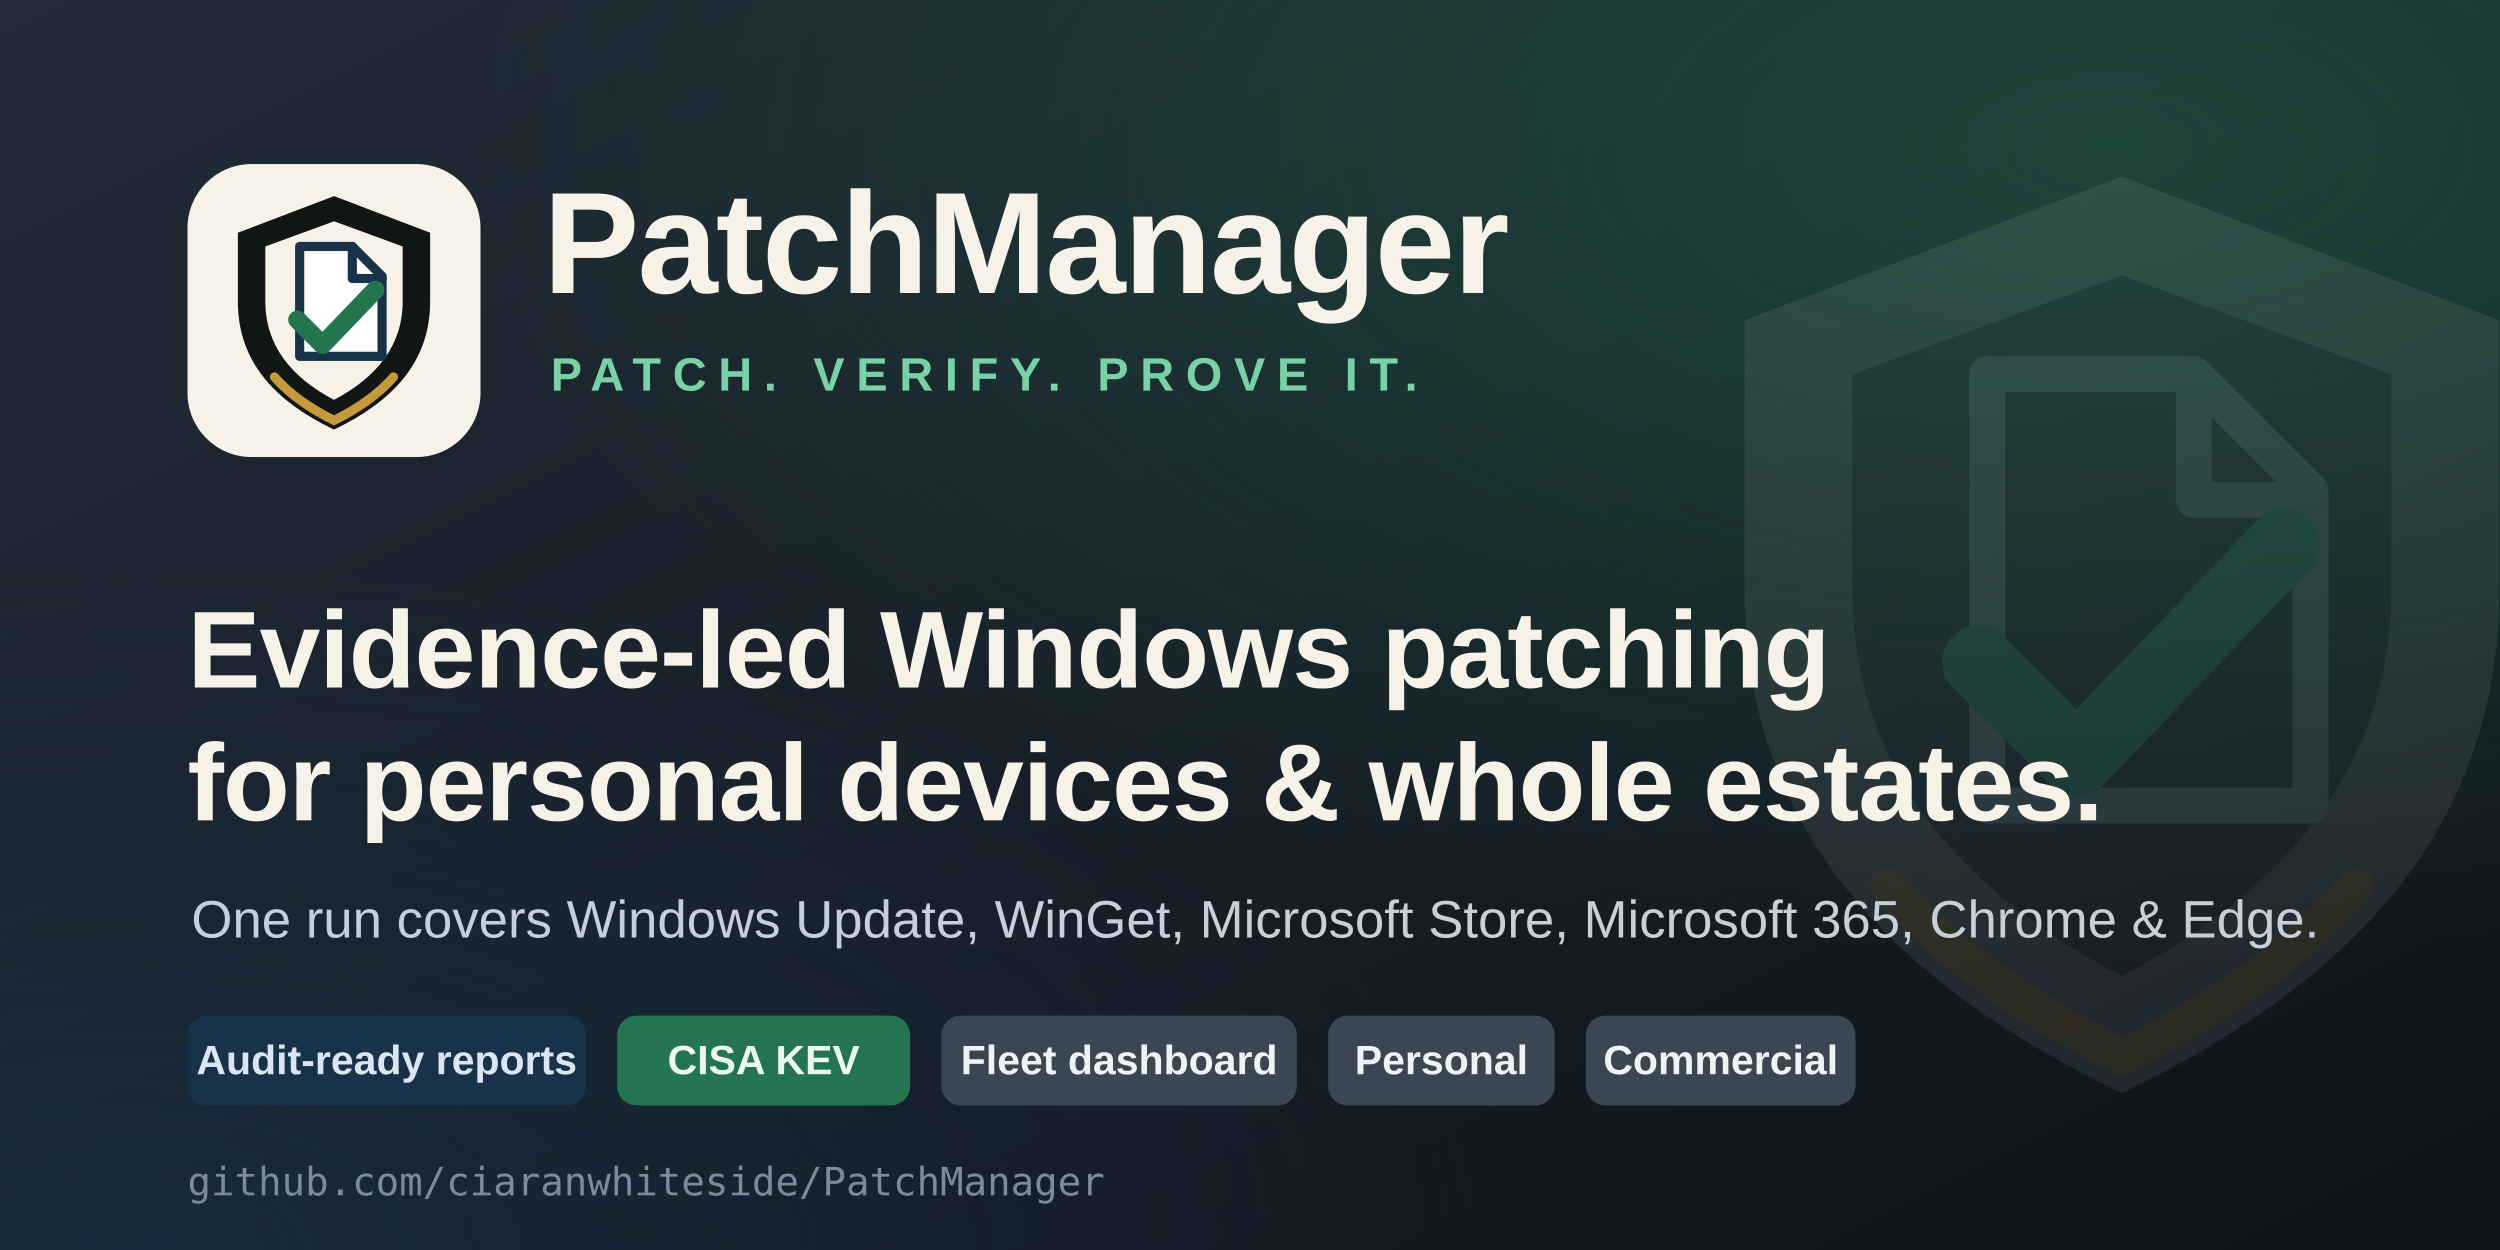
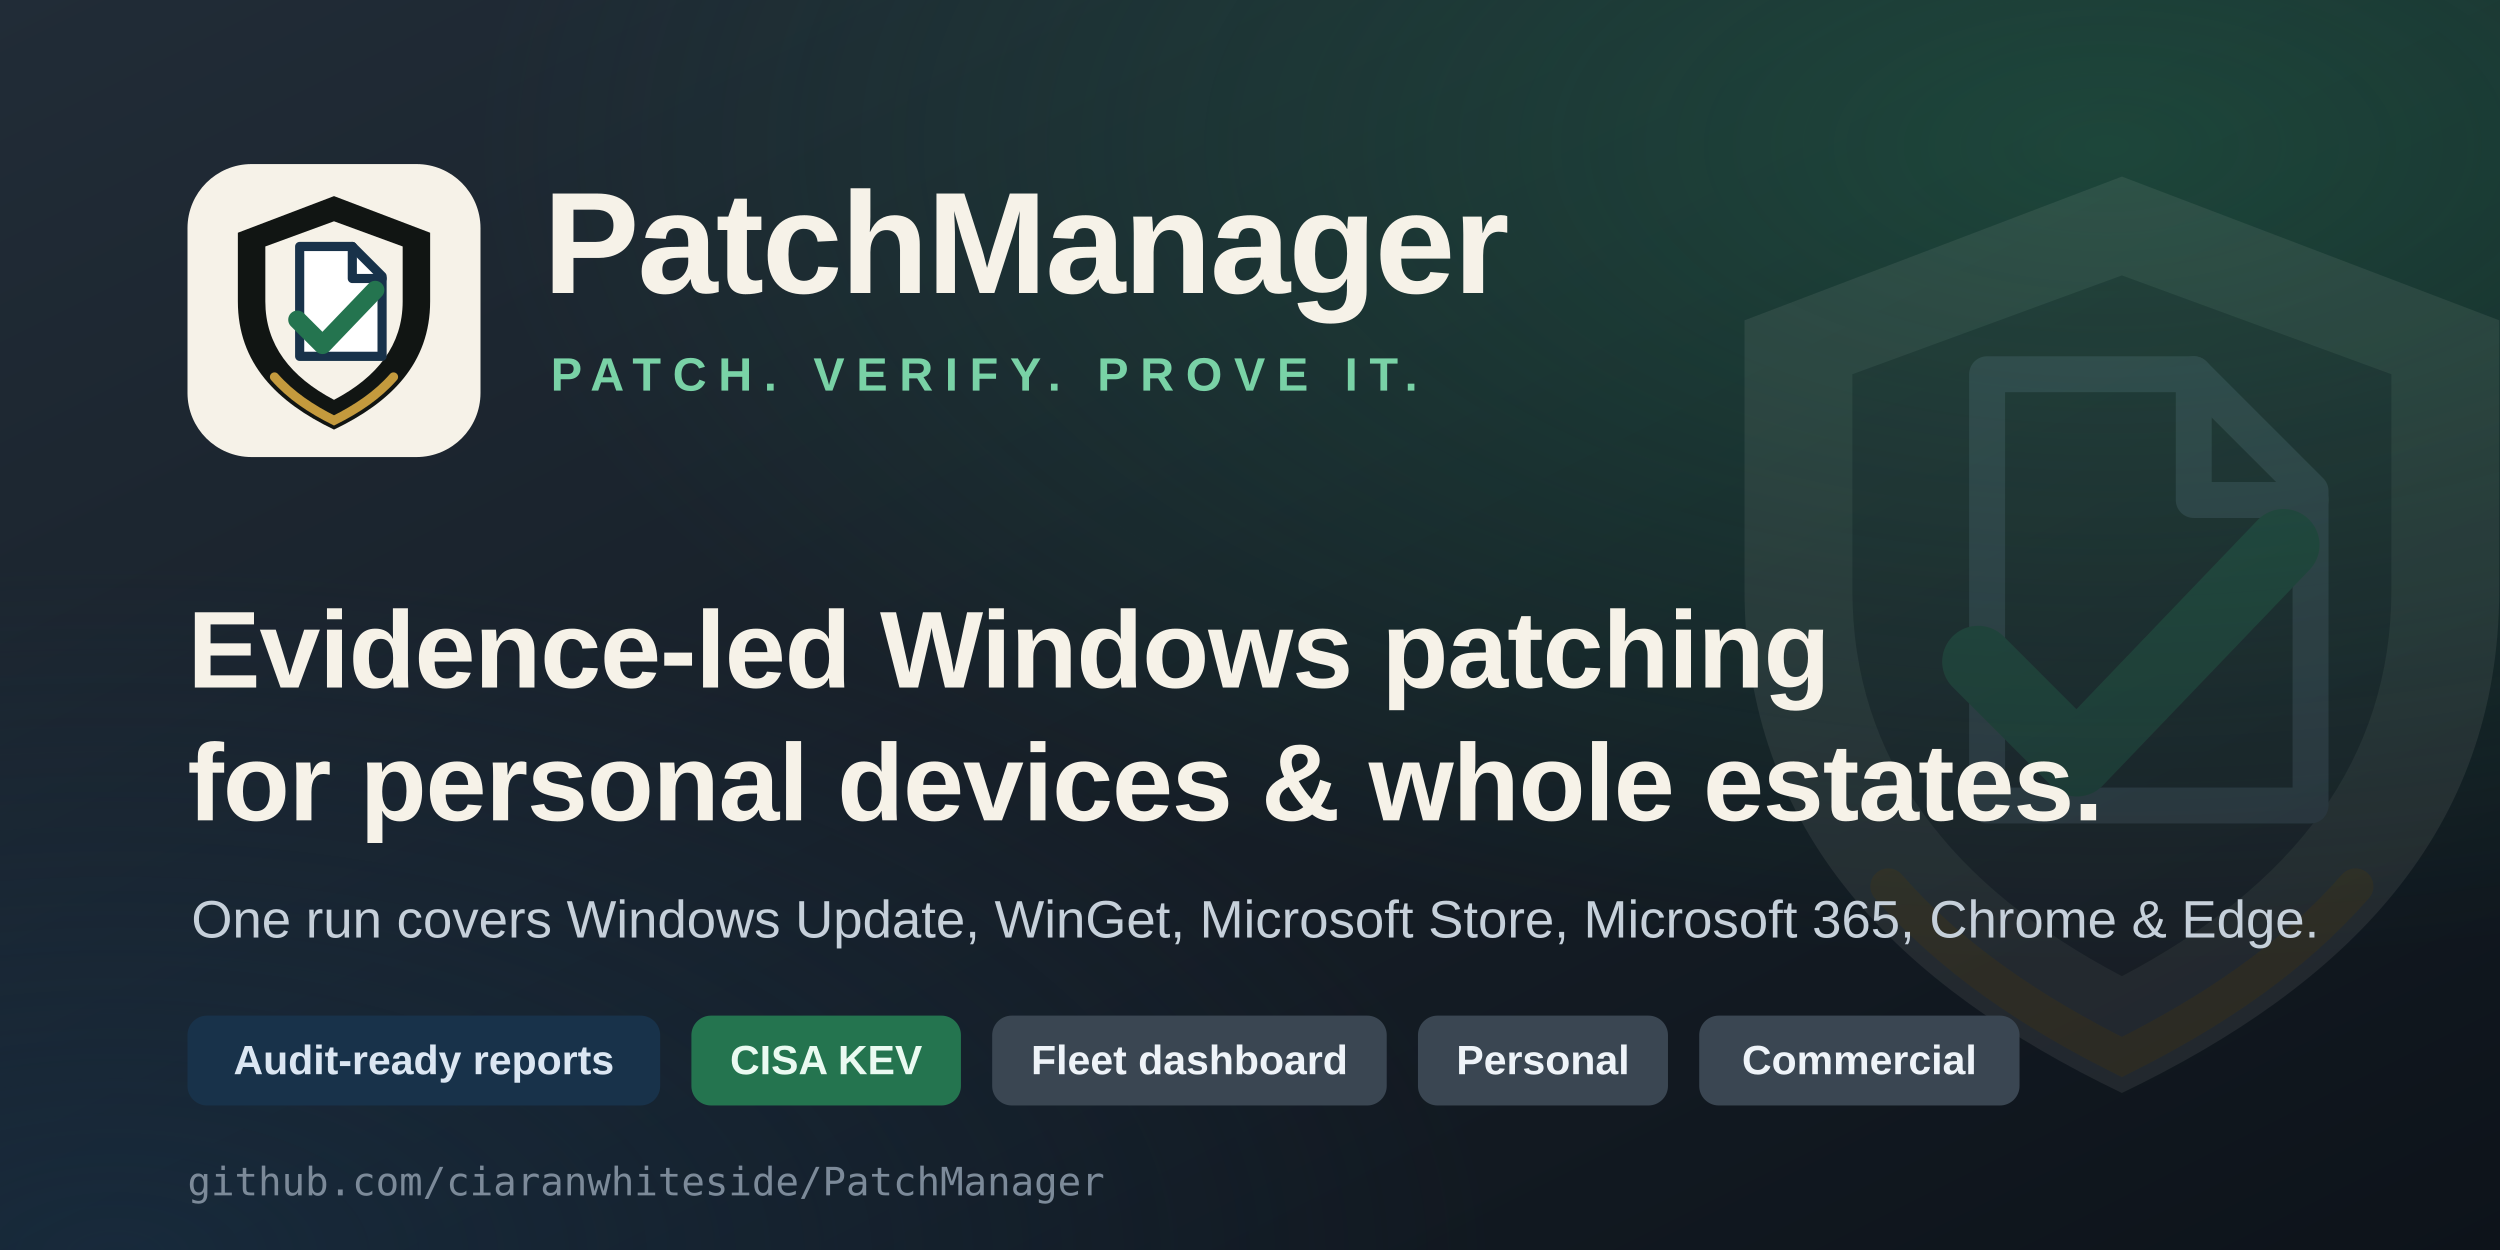
<svg xmlns="http://www.w3.org/2000/svg" width="1280" height="640" viewBox="0 0 1280 640" role="img" aria-labelledby="title desc" font-family="'Segoe UI Variable Display','Segoe UI Semibold','Segoe UI',Arial,sans-serif">
  <defs>
    <linearGradient id="bg" x1="0" y1="0" x2="1" y2="1">
      <stop offset="0" stop-color="#212c37" />
      <stop offset="1" stop-color="#0d131a" />
    </linearGradient>
    <radialGradient id="glowG" cx="0.84" cy="0.12" r="0.65">
      <stop offset="0" stop-color="#24744F" stop-opacity="0.45" />
      <stop offset="1" stop-color="#24744F" stop-opacity="0" />
    </radialGradient>
    <radialGradient id="glowB" cx="0.05" cy="1" r="0.55">
      <stop offset="0" stop-color="#18324A" stop-opacity="0.55" />
      <stop offset="1" stop-color="#18324A" stop-opacity="0" />
    </radialGradient>
  </defs>
  <rect width="1280" height="640" fill="url(#bg)" />
  <rect width="1280" height="640" fill="url(#glowG)" />
  <rect width="1280" height="640" fill="url(#glowB)" />
  <g transform="translate(792 26) scale(4.6)" opacity="0.16">
    <path d="M64 14 106 30v30c0 27-17 44-42 56-25-12-42-29-42-56V30l42-16Z" fill="#F6F2E8" opacity="0.5" />
    <path d="M64 25 94 36v24c0 19-11 33-30 43-19-10-30-24-30-43V36l30-11Z" fill="#0d131a" opacity="0.6" />
    <path d="M49 36h23l13 13v35H49V36Z" fill="none" stroke="#9fb4c9" stroke-width="4" stroke-linejoin="round" />
    <path d="M72 36v14h13" fill="none" stroke="#9fb4c9" stroke-width="4" stroke-linecap="round" stroke-linejoin="round" />
    <path d="M48 68 59 79 82 55" fill="none" stroke="#4fbf8b" stroke-width="8" stroke-linecap="round" stroke-linejoin="round" />
    <path d="M38 93c7 8 16 14 26 19 10-5 19-11 26-19" fill="none" stroke="#C49A3D" stroke-width="4" stroke-linecap="round" />
  </g>
  <g transform="translate(96 84) scale(1.172)">
    <rect width="128" height="128" rx="28" fill="#F6F2E8" />
    <path d="M64 14 106 30v30c0 27-17 44-42 56-25-12-42-29-42-56V30l42-16Z" fill="#111513" />
    <path d="M64 25 94 36v24c0 19-11 33-30 43-19-10-30-24-30-43V36l30-11Z" fill="#F6F2E8" />
    <path d="M49 36h23l13 13v35H49V36Z" fill="#FFFFFF" stroke="#18324A" stroke-width="4" stroke-linejoin="round" />
    <path d="M72 36v14h13" fill="none" stroke="#18324A" stroke-width="4" stroke-linecap="round" stroke-linejoin="round" />
    <path d="M48 68 59 79 82 55" fill="none" stroke="#24744F" stroke-width="8" stroke-linecap="round" stroke-linejoin="round" />
    <path d="M38 93c7 8 16 14 26 19 10-5 19-11 26-19" fill="none" stroke="#C49A3D" stroke-width="4" stroke-linecap="round" />
  </g>
  <text x="278" y="150" fill="#F6F2E8" font-size="74" font-weight="800" letter-spacing="-1">PatchManager</text>
  <text x="282" y="200" fill="#79D2A6" font-size="24" font-weight="700" letter-spacing="6">PATCH. VERIFY. PROVE IT.</text>
  <text x="96" y="352" fill="#F6F2E8" font-size="56" font-weight="800" letter-spacing="-0.5">Evidence-led Windows patching</text>
  <text x="96" y="420" fill="#F6F2E8" font-size="56" font-weight="800" letter-spacing="-0.5">for personal devices &amp; whole estates.</text>
  <text x="98" y="480" fill="#C6D0DA" font-size="27" font-weight="500">One run covers Windows Update, WinGet, Microsoft Store, Microsoft 365, Chrome &amp; Edge.</text>
  <g transform="translate(96 520)" font-size="21" font-weight="700">
    <g>
-       <rect x="0" y="0" width="204" height="46" rx="10" fill="#18324A" />
-       <text x="102" y="30" fill="#dbe6f2" text-anchor="middle">Audit-ready reports</text>
+       <rect x="0" y="0" width="242" height="46" rx="10" fill="#18324A" />
+       <text x="121" y="30" fill="#dbe6f2" text-anchor="middle">Audit-ready reports</text>
    </g>
    <g>
-       <rect x="220" y="0" width="150" height="46" rx="10" fill="#24744F" />
-       <text x="295" y="30" fill="#eafaf1" text-anchor="middle">CISA KEV</text>
+       <rect x="258" y="0" width="138" height="46" rx="10" fill="#24744F" />
+       <text x="327" y="30" fill="#eafaf1" text-anchor="middle">CISA KEV</text>
    </g>
    <g>
-       <rect x="386" y="0" width="182" height="46" rx="10" fill="#3a4652" />
-       <text x="477" y="30" fill="#eef3f8" text-anchor="middle">Fleet dashboard</text>
+       <rect x="412" y="0" width="202" height="46" rx="10" fill="#3a4652" />
+       <text x="513" y="30" fill="#eef3f8" text-anchor="middle">Fleet dashboard</text>
    </g>
    <g>
-       <rect x="584" y="0" width="116" height="46" rx="10" fill="#3a4652" />
-       <text x="642" y="30" fill="#eef3f8" text-anchor="middle">Personal</text>
+       <rect x="630" y="0" width="128" height="46" rx="10" fill="#3a4652" />
+       <text x="694" y="30" fill="#eef3f8" text-anchor="middle">Personal</text>
    </g>
    <g>
-       <rect x="716" y="0" width="138" height="46" rx="10" fill="#3a4652" />
-       <text x="785" y="30" fill="#eef3f8" text-anchor="middle">Commercial</text>
+       <rect x="774" y="0" width="164" height="46" rx="10" fill="#3a4652" />
+       <text x="856" y="30" fill="#eef3f8" text-anchor="middle">Commercial</text>
    </g>
  </g>
  <text x="96" y="612" fill="#7c8a99" font-size="20" font-family="'Cascadia Mono','Consolas',monospace">github.com/ciaranwhiteside/PatchManager</text>
</svg>
